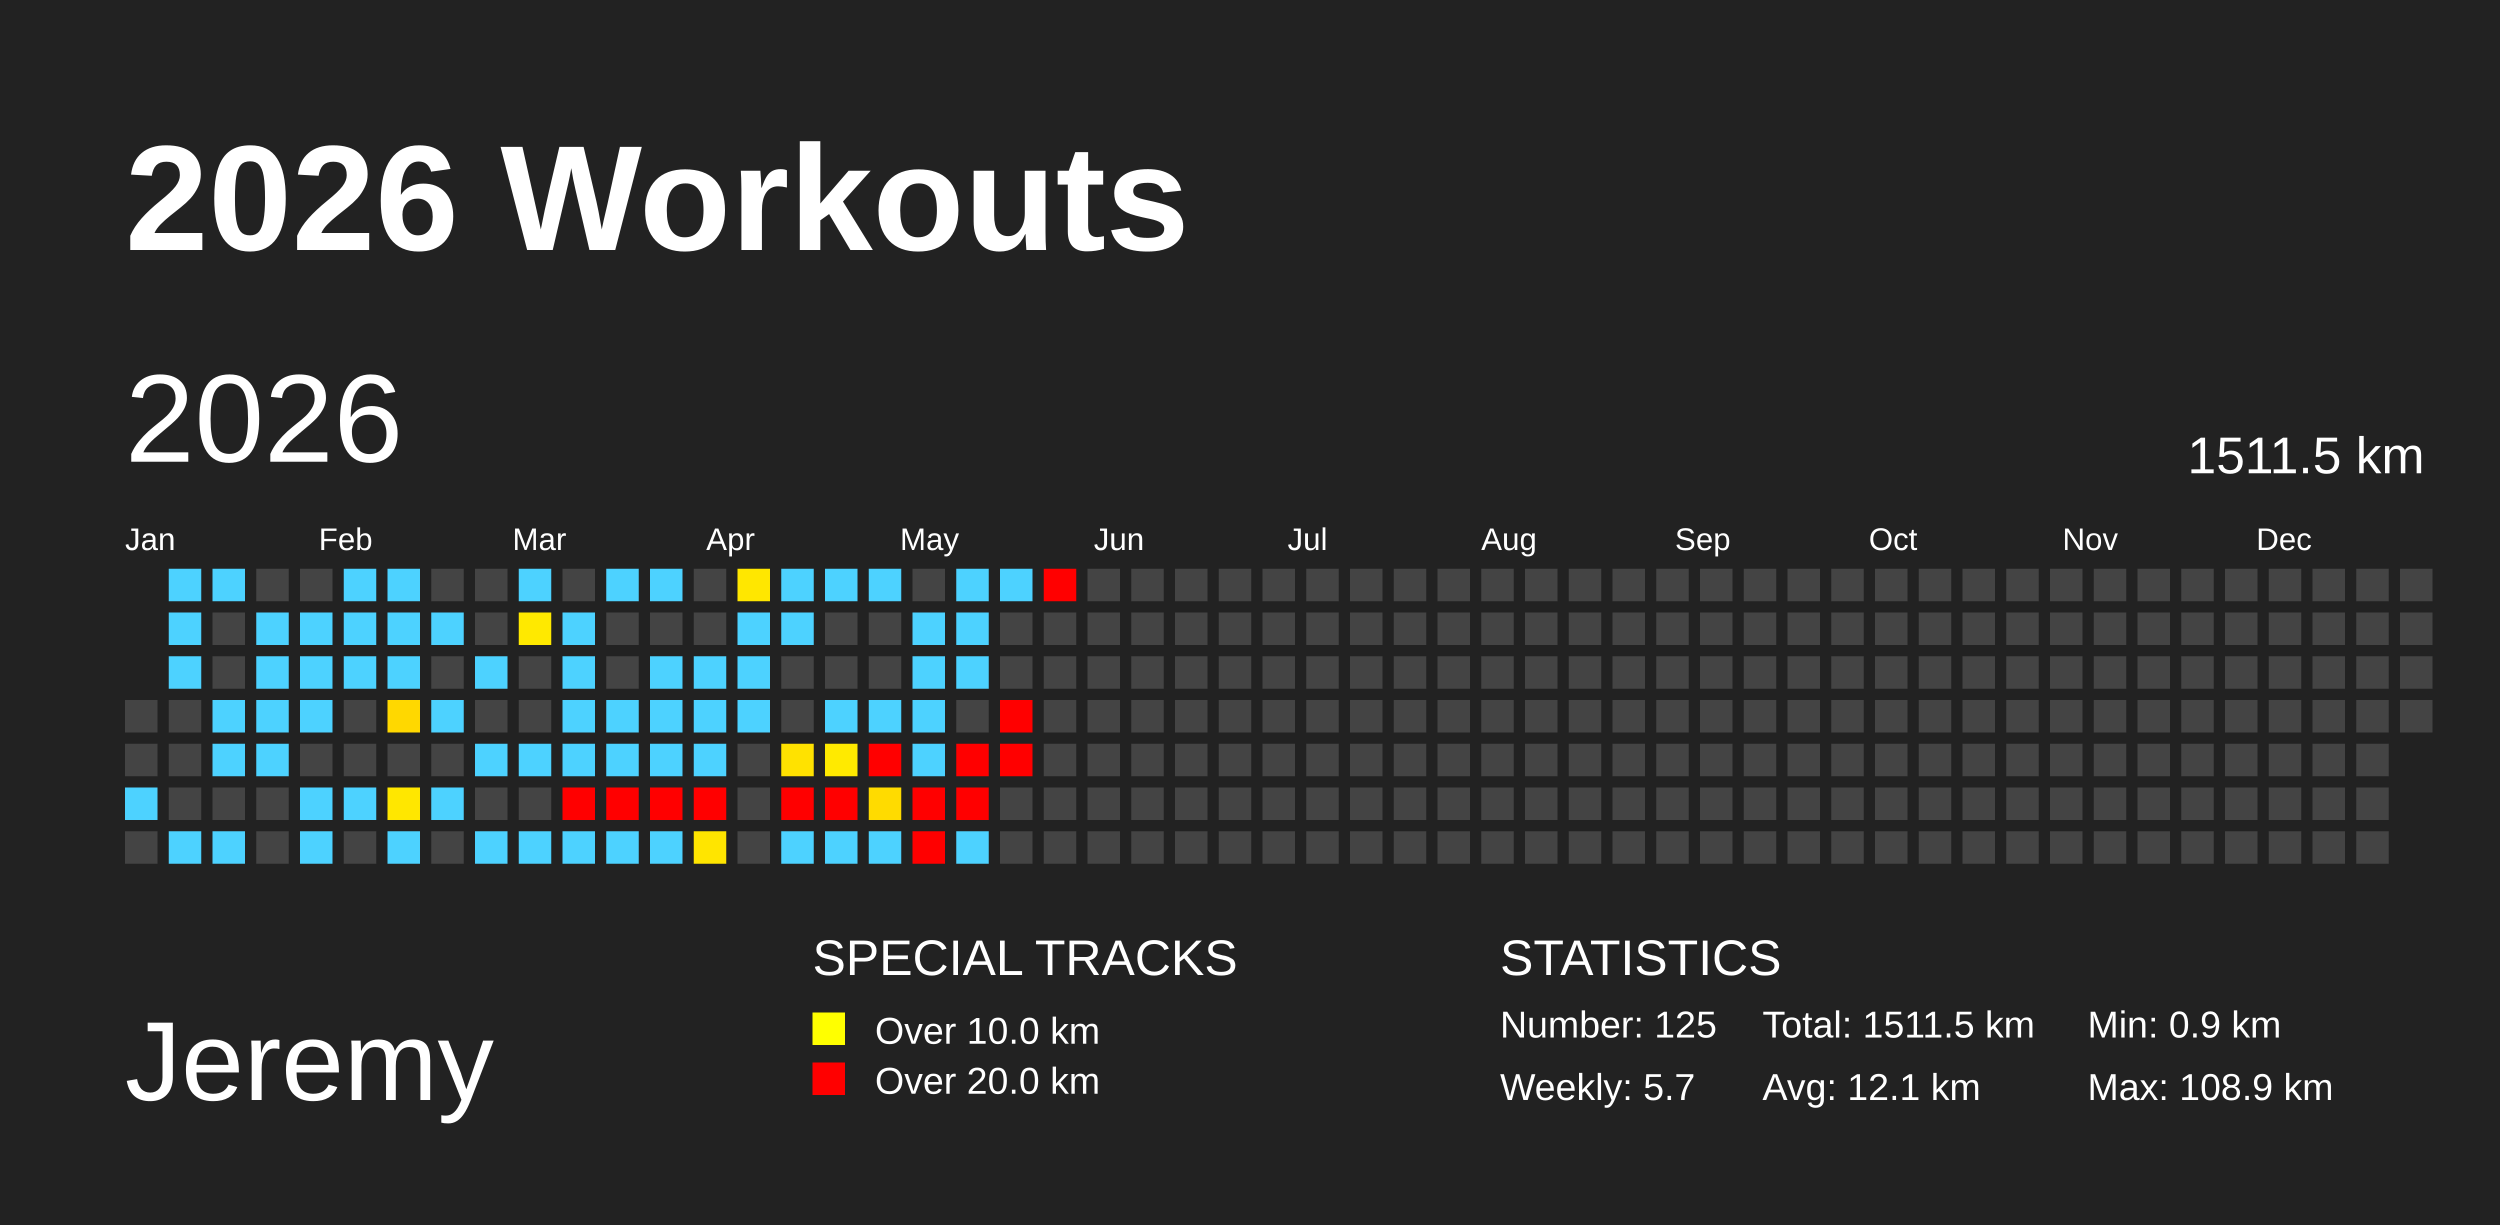
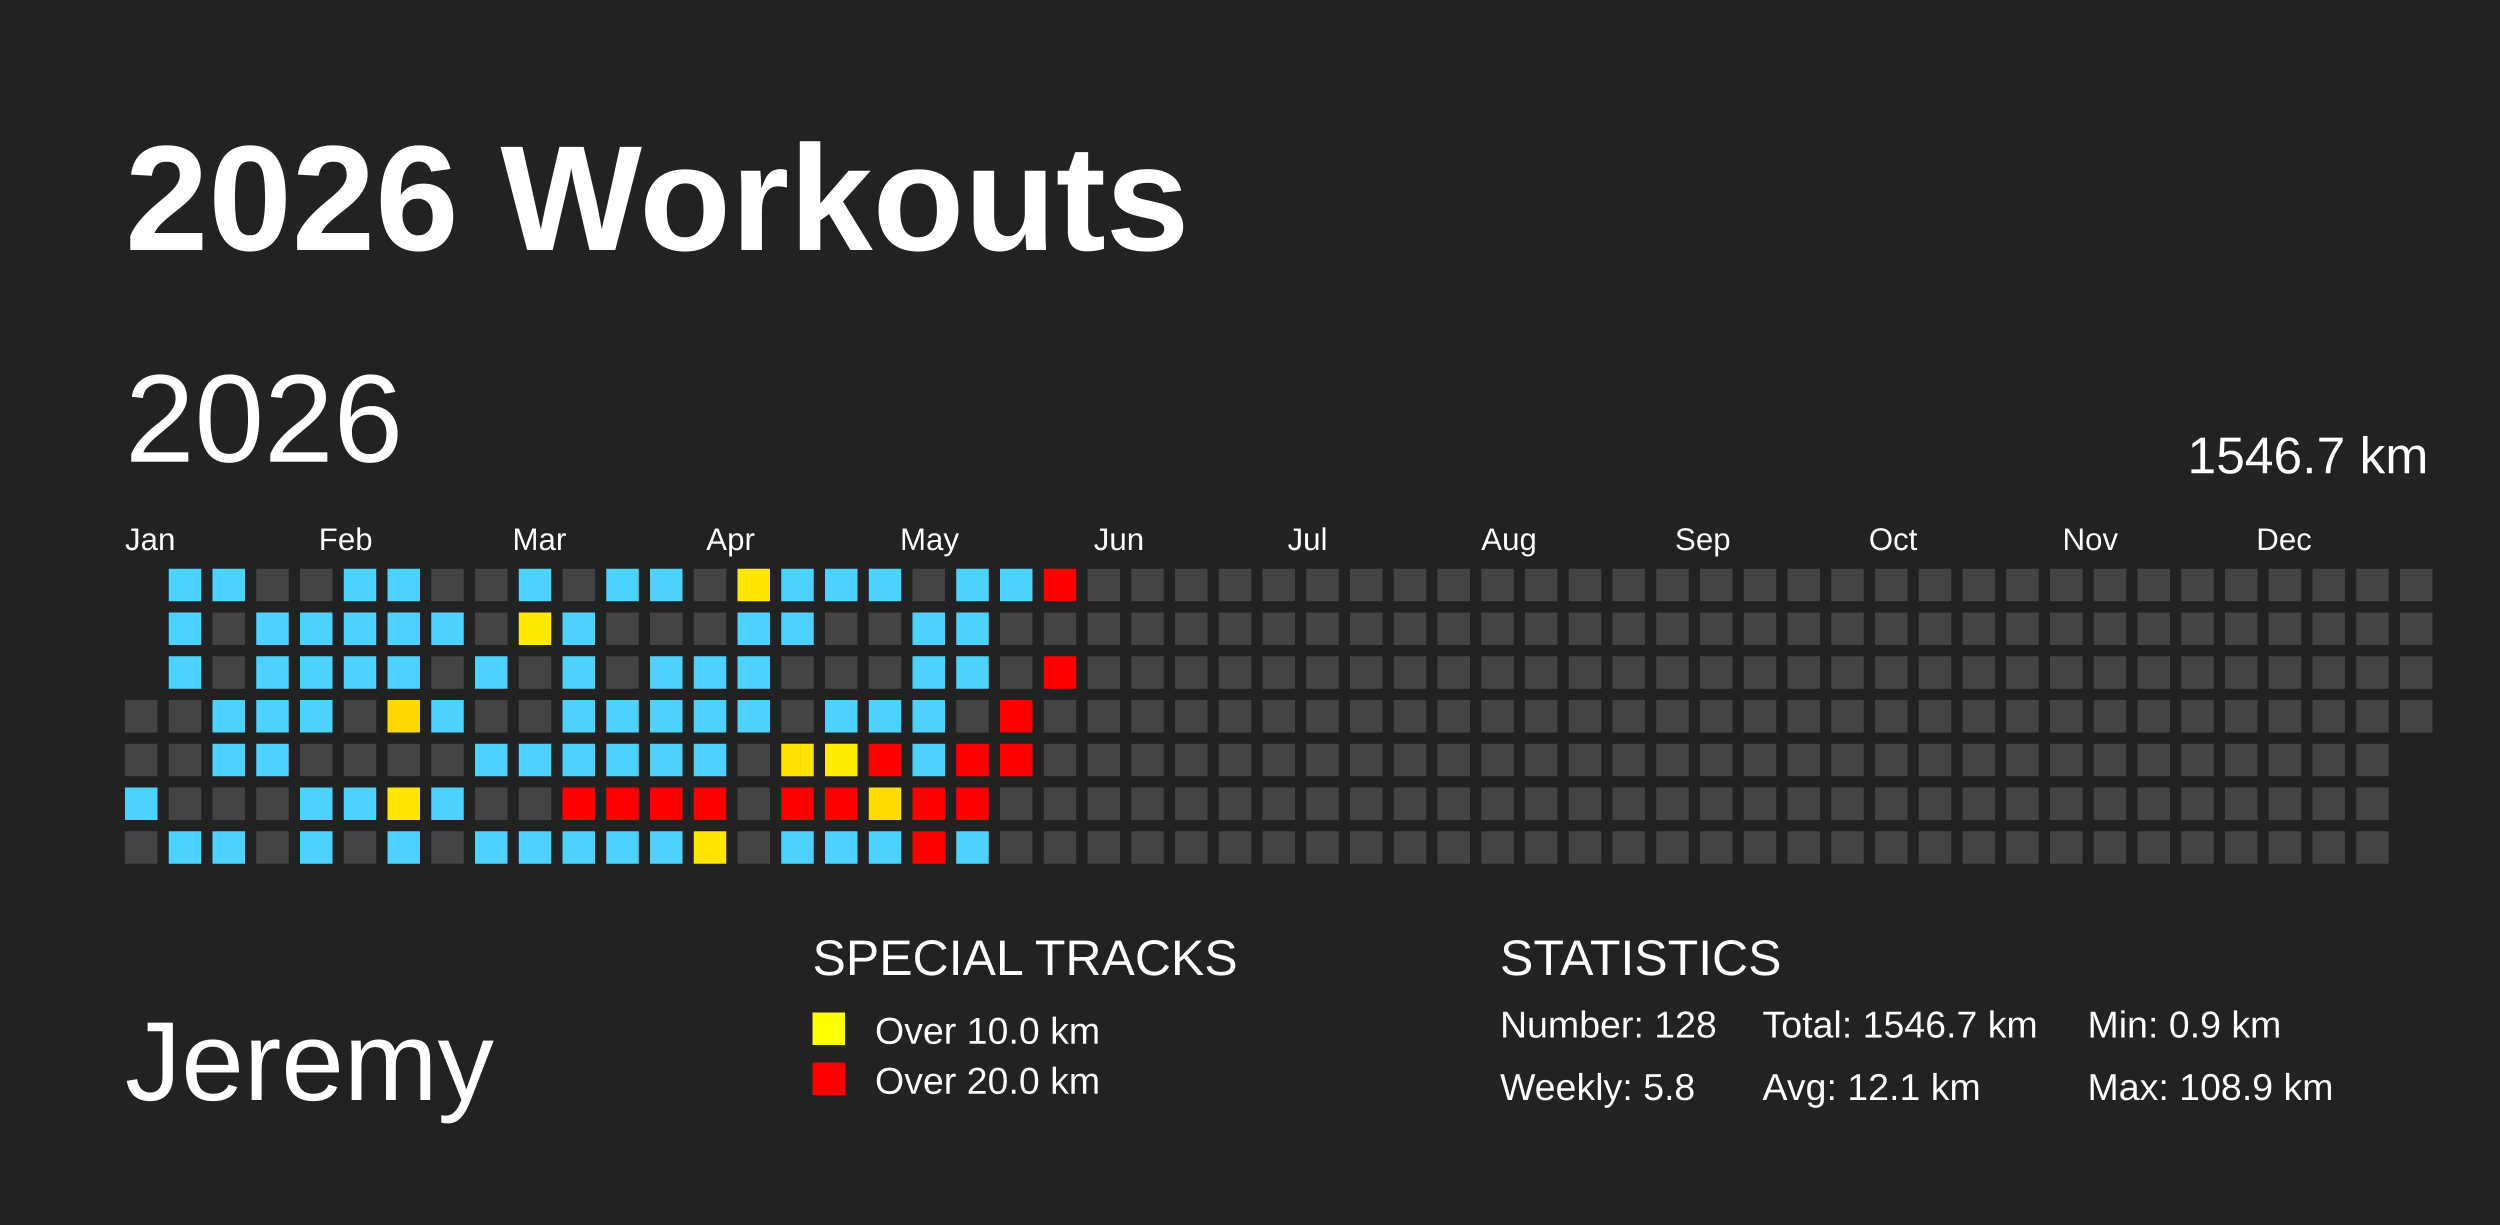
<svg xmlns="http://www.w3.org/2000/svg" baseProfile="full" height="98mm" version="1.1" viewBox="0,0,200,98" width="200mm">
  <defs />
  <rect fill="#222222" height="98" width="200" x="0" y="0" />
  <text fill="#FFFFFF" style="font-size:12px; font-family:Arial; font-weight:bold;" x="10" y="20">2026 Workouts</text>
  <text fill="#FFFFFF" style="font-size:9px; font-family:Arial" x="10" y="88">Jeremy</text>
  <text fill="#FFFFFF" style="font-size:4px; font-family:Arial" x="65" y="78">SPECIAL TRACKS</text>
  <rect fill="yellow" height="2.6" width="2.6" x="65" y="81" />
  <text fill="#FFFFFF" style="font-size:3px; font-family:Arial" x="70" y="83.5">Over 10.0 km</text>
  <rect fill="red" height="2.6" width="2.6" x="65" y="85" />
  <text fill="#FFFFFF" style="font-size:3px; font-family:Arial" x="70" y="87.5">Over 20.0 km</text>
  <text fill="#FFFFFF" style="font-size:4px; font-family:Arial" x="120" y="78">STATISTICS</text>
-   <text fill="#FFFFFF" style="font-size:3px; font-family:Arial" x="120" y="83">Number: 125</text>
-   <text fill="#FFFFFF" style="font-size:3px; font-family:Arial" x="120" y="88">Weekly: 5.7</text>
-   <text fill="#FFFFFF" style="font-size:3px; font-family:Arial" x="141" y="83">Total: 1511.5 km</text>
+   <text fill="#FFFFFF" style="font-size:3px; font-family:Arial" x="120" y="83">Number: 128</text>
+   <text fill="#FFFFFF" style="font-size:3px; font-family:Arial" x="120" y="88">Weekly: 5.8</text>
+   <text fill="#FFFFFF" style="font-size:3px; font-family:Arial" x="141" y="83">Total: 1546.7 km</text>
  <text fill="#FFFFFF" style="font-size:3px; font-family:Arial" x="141" y="88">Avg: 12.1 km</text>
  <text fill="#FFFFFF" style="font-size:3px; font-family:Arial" x="167" y="83">Min: 0.9 km</text>
  <text fill="#FFFFFF" style="font-size:3px; font-family:Arial" x="167" y="88">Max: 108.9 km</text>
  <text dominant-baseline="hanging" fill="#FFFFFF" style="font-size:10.0px; font-family:Arial;" x="10" y="30">2026</text>
-   <text dominant-baseline="hanging" fill="#FFFFFF" style="font-size:4.125px; font-family:Arial;" x="175" y="35">1511.5 km</text>
+   <text dominant-baseline="hanging" fill="#FFFFFF" style="font-size:4.125px; font-family:Arial;" x="175" y="35">1546.7 km</text>
  <text fill="#FFFFFF" style="font-size:2.5px; font-family:Arial" x="10.0" y="44">Jan</text>
  <text fill="#FFFFFF" style="font-size:2.5px; font-family:Arial" x="25.5" y="44">Feb</text>
  <text fill="#FFFFFF" style="font-size:2.5px; font-family:Arial" x="41.0" y="44">Mar</text>
  <text fill="#FFFFFF" style="font-size:2.5px; font-family:Arial" x="56.5" y="44">Apr</text>
  <text fill="#FFFFFF" style="font-size:2.5px; font-family:Arial" x="72.0" y="44">May</text>
  <text fill="#FFFFFF" style="font-size:2.5px; font-family:Arial" x="87.5" y="44">Jun</text>
  <text fill="#FFFFFF" style="font-size:2.5px; font-family:Arial" x="103.0" y="44">Jul</text>
  <text fill="#FFFFFF" style="font-size:2.5px; font-family:Arial" x="118.5" y="44">Aug</text>
  <text fill="#FFFFFF" style="font-size:2.5px; font-family:Arial" x="134.0" y="44">Sep</text>
  <text fill="#FFFFFF" style="font-size:2.5px; font-family:Arial" x="149.5" y="44">Oct</text>
  <text fill="#FFFFFF" style="font-size:2.5px; font-family:Arial" x="165.0" y="44">Nov</text>
  <text fill="#FFFFFF" style="font-size:2.5px; font-family:Arial" x="180.5" y="44">Dec</text>
  <rect fill="#444444" height="2.6" width="2.6" x="10.0" y="56.0" />
  <rect fill="#444444" height="2.6" width="2.6" x="10.0" y="59.5" />
  <rect fill="#4dd2ff" height="2.6" width="2.6" x="10.0" y="63.0" />
  <rect fill="#444444" height="2.6" width="2.6" x="10.0" y="66.5" />
  <rect fill="#4dd2ff" height="2.6" width="2.6" x="13.5" y="45.5" />
  <rect fill="#4dd2ff" height="2.6" width="2.6" x="13.5" y="49.0" />
  <rect fill="#4dd2ff" height="2.6" width="2.6" x="13.5" y="52.5" />
  <rect fill="#444444" height="2.6" width="2.6" x="13.5" y="56.0" />
  <rect fill="#444444" height="2.6" width="2.6" x="13.5" y="59.5" />
  <rect fill="#444444" height="2.6" width="2.6" x="13.5" y="63.0" />
  <rect fill="#4dd2ff" height="2.6" width="2.6" x="13.5" y="66.5" />
  <rect fill="#4dd2ff" height="2.6" width="2.6" x="17.0" y="45.5" />
  <rect fill="#444444" height="2.6" width="2.6" x="17.0" y="49.0" />
  <rect fill="#444444" height="2.6" width="2.6" x="17.0" y="52.5" />
  <rect fill="#4dd2ff" height="2.6" width="2.6" x="17.0" y="56.0" />
  <rect fill="#4dd2ff" height="2.6" width="2.6" x="17.0" y="59.5" />
  <rect fill="#444444" height="2.6" width="2.6" x="17.0" y="63.0" />
  <rect fill="#4dd2ff" height="2.6" width="2.6" x="17.0" y="66.5" />
  <rect fill="#444444" height="2.6" width="2.6" x="20.5" y="45.5" />
  <rect fill="#4dd2ff" height="2.6" width="2.6" x="20.5" y="49.0" />
  <rect fill="#4dd2ff" height="2.6" width="2.6" x="20.5" y="52.5" />
  <rect fill="#4dd2ff" height="2.6" width="2.6" x="20.5" y="56.0" />
  <rect fill="#4dd2ff" height="2.6" width="2.6" x="20.5" y="59.5" />
  <rect fill="#444444" height="2.6" width="2.6" x="20.5" y="63.0" />
  <rect fill="#444444" height="2.6" width="2.6" x="20.5" y="66.5" />
  <rect fill="#444444" height="2.6" width="2.6" x="24.0" y="45.5" />
  <rect fill="#4dd2ff" height="2.6" width="2.6" x="24.0" y="49.0" />
  <rect fill="#4dd2ff" height="2.6" width="2.6" x="24.0" y="52.5" />
  <rect fill="#4dd2ff" height="2.6" width="2.6" x="24.0" y="56.0" />
  <rect fill="#444444" height="2.6" width="2.6" x="24.0" y="59.5" />
  <rect fill="#4dd2ff" height="2.6" width="2.6" x="24.0" y="63.0" />
  <rect fill="#4dd2ff" height="2.6" width="2.6" x="24.0" y="66.5" />
  <rect fill="#4dd2ff" height="2.6" width="2.6" x="27.5" y="45.5" />
  <rect fill="#4dd2ff" height="2.6" width="2.6" x="27.5" y="49.0" />
  <rect fill="#4dd2ff" height="2.6" width="2.6" x="27.5" y="52.5" />
  <rect fill="#444444" height="2.6" width="2.6" x="27.5" y="56.0" />
  <rect fill="#444444" height="2.6" width="2.6" x="27.5" y="59.5" />
  <rect fill="#4dd2ff" height="2.6" width="2.6" x="27.5" y="63.0" />
  <rect fill="#444444" height="2.6" width="2.6" x="27.5" y="66.5" />
  <rect fill="#4dd2ff" height="2.6" width="2.6" x="31.0" y="45.5" />
  <rect fill="#4dd2ff" height="2.6" width="2.6" x="31.0" y="49.0" />
  <rect fill="#4dd2ff" height="2.6" width="2.6" x="31.0" y="52.5" />
  <rect fill="#ffd800" height="2.6" width="2.6" x="31.0" y="56.0" />
  <rect fill="#444444" height="2.6" width="2.6" x="31.0" y="59.5" />
  <rect fill="#ffe700" height="2.6" width="2.6" x="31.0" y="63.0" />
  <rect fill="#4dd2ff" height="2.6" width="2.6" x="31.0" y="66.5" />
  <rect fill="#444444" height="2.6" width="2.6" x="34.5" y="45.5" />
  <rect fill="#4dd2ff" height="2.6" width="2.6" x="34.5" y="49.0" />
  <rect fill="#444444" height="2.6" width="2.6" x="34.5" y="52.5" />
  <rect fill="#4dd2ff" height="2.6" width="2.6" x="34.5" y="56.0" />
  <rect fill="#444444" height="2.6" width="2.6" x="34.5" y="59.5" />
  <rect fill="#4dd2ff" height="2.6" width="2.6" x="34.5" y="63.0" />
  <rect fill="#444444" height="2.6" width="2.6" x="34.5" y="66.5" />
  <rect fill="#444444" height="2.6" width="2.6" x="38.0" y="45.5" />
  <rect fill="#444444" height="2.6" width="2.6" x="38.0" y="49.0" />
  <rect fill="#4dd2ff" height="2.6" width="2.6" x="38.0" y="52.5" />
  <rect fill="#444444" height="2.6" width="2.6" x="38.0" y="56.0" />
  <rect fill="#4dd2ff" height="2.6" width="2.6" x="38.0" y="59.5" />
  <rect fill="#444444" height="2.6" width="2.6" x="38.0" y="63.0" />
  <rect fill="#4dd2ff" height="2.6" width="2.6" x="38.0" y="66.5" />
  <rect fill="#4dd2ff" height="2.6" width="2.6" x="41.5" y="45.5" />
  <rect fill="#ffe900" height="2.6" width="2.6" x="41.5" y="49.0" />
  <rect fill="#444444" height="2.6" width="2.6" x="41.5" y="52.5" />
  <rect fill="#444444" height="2.6" width="2.6" x="41.5" y="56.0" />
  <rect fill="#4dd2ff" height="2.6" width="2.6" x="41.5" y="59.5" />
  <rect fill="#444444" height="2.6" width="2.6" x="41.5" y="63.0" />
  <rect fill="#4dd2ff" height="2.6" width="2.6" x="41.5" y="66.5" />
  <rect fill="#444444" height="2.6" width="2.6" x="45.0" y="45.5" />
  <rect fill="#4dd2ff" height="2.6" width="2.6" x="45.0" y="49.0" />
  <rect fill="#4dd2ff" height="2.6" width="2.6" x="45.0" y="52.5" />
  <rect fill="#4dd2ff" height="2.6" width="2.6" x="45.0" y="56.0" />
  <rect fill="#4dd2ff" height="2.6" width="2.6" x="45.0" y="59.5" />
  <rect fill="red" height="2.6" width="2.6" x="45.0" y="63.0" />
  <rect fill="#4dd2ff" height="2.6" width="2.6" x="45.0" y="66.5" />
  <rect fill="#4dd2ff" height="2.6" width="2.6" x="48.5" y="45.5" />
  <rect fill="#444444" height="2.6" width="2.6" x="48.5" y="49.0" />
  <rect fill="#444444" height="2.6" width="2.6" x="48.5" y="52.5" />
  <rect fill="#4dd2ff" height="2.6" width="2.6" x="48.5" y="56.0" />
  <rect fill="#4dd2ff" height="2.6" width="2.6" x="48.5" y="59.5" />
  <rect fill="red" height="2.6" width="2.6" x="48.5" y="63.0" />
  <rect fill="#4dd2ff" height="2.6" width="2.6" x="48.5" y="66.5" />
  <rect fill="#4dd2ff" height="2.6" width="2.6" x="52.0" y="45.5" />
  <rect fill="#444444" height="2.6" width="2.6" x="52.0" y="49.0" />
  <rect fill="#4dd2ff" height="2.6" width="2.6" x="52.0" y="52.5" />
  <rect fill="#4dd2ff" height="2.6" width="2.6" x="52.0" y="56.0" />
  <rect fill="#4dd2ff" height="2.6" width="2.6" x="52.0" y="59.5" />
  <rect fill="red" height="2.6" width="2.6" x="52.0" y="63.0" />
  <rect fill="#4dd2ff" height="2.6" width="2.6" x="52.0" y="66.5" />
  <rect fill="#444444" height="2.6" width="2.6" x="55.5" y="45.5" />
  <rect fill="#444444" height="2.6" width="2.6" x="55.5" y="49.0" />
  <rect fill="#4dd2ff" height="2.6" width="2.6" x="55.5" y="52.5" />
  <rect fill="#4dd2ff" height="2.6" width="2.6" x="55.5" y="56.0" />
  <rect fill="#4dd2ff" height="2.6" width="2.6" x="55.5" y="59.5" />
  <rect fill="red" height="2.6" width="2.6" x="55.5" y="63.0" />
  <rect fill="#ffe500" height="2.6" width="2.6" x="55.5" y="66.5" />
  <rect fill="#ffe700" height="2.6" width="2.6" x="59.0" y="45.5" />
  <rect fill="#4dd2ff" height="2.6" width="2.6" x="59.0" y="49.0" />
  <rect fill="#4dd2ff" height="2.6" width="2.6" x="59.0" y="52.5" />
  <rect fill="#4dd2ff" height="2.6" width="2.6" x="59.0" y="56.0" />
  <rect fill="#444444" height="2.6" width="2.6" x="59.0" y="59.5" />
  <rect fill="#444444" height="2.6" width="2.6" x="59.0" y="63.0" />
  <rect fill="#444444" height="2.6" width="2.6" x="59.0" y="66.5" />
  <rect fill="#4dd2ff" height="2.6" width="2.6" x="62.5" y="45.5" />
  <rect fill="#4dd2ff" height="2.6" width="2.6" x="62.5" y="49.0" />
  <rect fill="#444444" height="2.6" width="2.6" x="62.5" y="52.5" />
  <rect fill="#444444" height="2.6" width="2.6" x="62.5" y="56.0" />
  <rect fill="#ffe200" height="2.6" width="2.6" x="62.5" y="59.5" />
  <rect fill="red" height="2.6" width="2.6" x="62.5" y="63.0" />
  <rect fill="#4dd2ff" height="2.6" width="2.6" x="62.5" y="66.5" />
  <rect fill="#4dd2ff" height="2.6" width="2.6" x="66.0" y="45.5" />
  <rect fill="#444444" height="2.6" width="2.6" x="66.0" y="49.0" />
  <rect fill="#444444" height="2.6" width="2.6" x="66.0" y="52.5" />
  <rect fill="#4dd2ff" height="2.6" width="2.6" x="66.0" y="56.0" />
  <rect fill="#ffea00" height="2.6" width="2.6" x="66.0" y="59.5" />
  <rect fill="red" height="2.6" width="2.6" x="66.0" y="63.0" />
  <rect fill="#4dd2ff" height="2.6" width="2.6" x="66.0" y="66.5" />
  <rect fill="#4dd2ff" height="2.6" width="2.6" x="69.5" y="45.5" />
  <rect fill="#444444" height="2.6" width="2.6" x="69.5" y="49.0" />
  <rect fill="#444444" height="2.6" width="2.6" x="69.5" y="52.5" />
  <rect fill="#4dd2ff" height="2.6" width="2.6" x="69.5" y="56.0" />
  <rect fill="red" height="2.6" width="2.6" x="69.5" y="59.5" />
  <rect fill="#ffdb00" height="2.6" width="2.6" x="69.5" y="63.0" />
  <rect fill="#4dd2ff" height="2.6" width="2.6" x="69.5" y="66.5" />
  <rect fill="#444444" height="2.6" width="2.6" x="73.0" y="45.5" />
  <rect fill="#4dd2ff" height="2.6" width="2.6" x="73.0" y="49.0" />
  <rect fill="#4dd2ff" height="2.6" width="2.6" x="73.0" y="52.5" />
  <rect fill="#4dd2ff" height="2.6" width="2.6" x="73.0" y="56.0" />
  <rect fill="#4dd2ff" height="2.6" width="2.6" x="73.0" y="59.5" />
  <rect fill="red" height="2.6" width="2.6" x="73.0" y="63.0" />
  <rect fill="red" height="2.6" width="2.6" x="73.0" y="66.5" />
  <rect fill="#4dd2ff" height="2.6" width="2.6" x="76.5" y="45.5" />
  <rect fill="#4dd2ff" height="2.6" width="2.6" x="76.5" y="49.0" />
  <rect fill="#4dd2ff" height="2.6" width="2.6" x="76.5" y="52.5" />
  <rect fill="#444444" height="2.6" width="2.6" x="76.5" y="56.0" />
  <rect fill="red" height="2.6" width="2.6" x="76.5" y="59.5" />
  <rect fill="red" height="2.6" width="2.6" x="76.5" y="63.0" />
  <rect fill="#4dd2ff" height="2.6" width="2.6" x="76.5" y="66.5" />
  <rect fill="#4dd2ff" height="2.6" width="2.6" x="80.0" y="45.5" />
  <rect fill="#444444" height="2.6" width="2.6" x="80.0" y="49.0" />
  <rect fill="#444444" height="2.6" width="2.6" x="80.0" y="52.5" />
  <rect fill="red" height="2.6" width="2.6" x="80.0" y="56.0" />
  <rect fill="red" height="2.6" width="2.6" x="80.0" y="59.5" />
  <rect fill="#444444" height="2.6" width="2.6" x="80.0" y="63.0" />
  <rect fill="#444444" height="2.6" width="2.6" x="80.0" y="66.5" />
  <rect fill="red" height="2.6" width="2.6" x="83.5" y="45.5" />
  <rect fill="#444444" height="2.6" width="2.6" x="83.5" y="49.0" />
-   <rect fill="#444444" height="2.6" width="2.6" x="83.5" y="52.5" />
+   <rect fill="red" height="2.6" width="2.6" x="83.5" y="52.5" />
  <rect fill="#444444" height="2.6" width="2.6" x="83.5" y="56.0" />
  <rect fill="#444444" height="2.6" width="2.6" x="83.5" y="59.5" />
  <rect fill="#444444" height="2.6" width="2.6" x="83.5" y="63.0" />
  <rect fill="#444444" height="2.6" width="2.6" x="83.5" y="66.5" />
  <rect fill="#444444" height="2.6" width="2.6" x="87.0" y="45.5" />
  <rect fill="#444444" height="2.6" width="2.6" x="87.0" y="49.0" />
  <rect fill="#444444" height="2.6" width="2.6" x="87.0" y="52.5" />
  <rect fill="#444444" height="2.6" width="2.6" x="87.0" y="56.0" />
  <rect fill="#444444" height="2.6" width="2.6" x="87.0" y="59.5" />
  <rect fill="#444444" height="2.6" width="2.6" x="87.0" y="63.0" />
  <rect fill="#444444" height="2.6" width="2.6" x="87.0" y="66.5" />
  <rect fill="#444444" height="2.6" width="2.6" x="90.5" y="45.5" />
  <rect fill="#444444" height="2.6" width="2.6" x="90.5" y="49.0" />
  <rect fill="#444444" height="2.6" width="2.6" x="90.5" y="52.5" />
  <rect fill="#444444" height="2.6" width="2.6" x="90.5" y="56.0" />
  <rect fill="#444444" height="2.6" width="2.6" x="90.5" y="59.5" />
  <rect fill="#444444" height="2.6" width="2.6" x="90.5" y="63.0" />
  <rect fill="#444444" height="2.6" width="2.6" x="90.5" y="66.5" />
  <rect fill="#444444" height="2.6" width="2.6" x="94.0" y="45.5" />
  <rect fill="#444444" height="2.6" width="2.6" x="94.0" y="49.0" />
  <rect fill="#444444" height="2.6" width="2.6" x="94.0" y="52.5" />
  <rect fill="#444444" height="2.6" width="2.6" x="94.0" y="56.0" />
  <rect fill="#444444" height="2.6" width="2.6" x="94.0" y="59.5" />
  <rect fill="#444444" height="2.6" width="2.6" x="94.0" y="63.0" />
  <rect fill="#444444" height="2.6" width="2.6" x="94.0" y="66.5" />
  <rect fill="#444444" height="2.6" width="2.6" x="97.5" y="45.5" />
  <rect fill="#444444" height="2.6" width="2.6" x="97.5" y="49.0" />
  <rect fill="#444444" height="2.6" width="2.6" x="97.5" y="52.5" />
  <rect fill="#444444" height="2.6" width="2.6" x="97.5" y="56.0" />
  <rect fill="#444444" height="2.6" width="2.6" x="97.5" y="59.5" />
  <rect fill="#444444" height="2.6" width="2.6" x="97.5" y="63.0" />
  <rect fill="#444444" height="2.6" width="2.6" x="97.5" y="66.5" />
  <rect fill="#444444" height="2.6" width="2.6" x="101.0" y="45.5" />
  <rect fill="#444444" height="2.6" width="2.6" x="101.0" y="49.0" />
  <rect fill="#444444" height="2.6" width="2.6" x="101.0" y="52.5" />
  <rect fill="#444444" height="2.6" width="2.6" x="101.0" y="56.0" />
  <rect fill="#444444" height="2.6" width="2.6" x="101.0" y="59.5" />
  <rect fill="#444444" height="2.6" width="2.6" x="101.0" y="63.0" />
  <rect fill="#444444" height="2.6" width="2.6" x="101.0" y="66.5" />
  <rect fill="#444444" height="2.6" width="2.6" x="104.5" y="45.5" />
  <rect fill="#444444" height="2.6" width="2.6" x="104.5" y="49.0" />
  <rect fill="#444444" height="2.6" width="2.6" x="104.5" y="52.5" />
  <rect fill="#444444" height="2.6" width="2.6" x="104.5" y="56.0" />
  <rect fill="#444444" height="2.6" width="2.6" x="104.5" y="59.5" />
  <rect fill="#444444" height="2.6" width="2.6" x="104.5" y="63.0" />
  <rect fill="#444444" height="2.6" width="2.6" x="104.5" y="66.5" />
  <rect fill="#444444" height="2.6" width="2.6" x="108.0" y="45.5" />
  <rect fill="#444444" height="2.6" width="2.6" x="108.0" y="49.0" />
  <rect fill="#444444" height="2.6" width="2.6" x="108.0" y="52.5" />
  <rect fill="#444444" height="2.6" width="2.6" x="108.0" y="56.0" />
  <rect fill="#444444" height="2.6" width="2.6" x="108.0" y="59.5" />
  <rect fill="#444444" height="2.6" width="2.6" x="108.0" y="63.0" />
  <rect fill="#444444" height="2.6" width="2.6" x="108.0" y="66.5" />
  <rect fill="#444444" height="2.6" width="2.6" x="111.5" y="45.5" />
  <rect fill="#444444" height="2.6" width="2.6" x="111.5" y="49.0" />
  <rect fill="#444444" height="2.6" width="2.6" x="111.5" y="52.5" />
  <rect fill="#444444" height="2.6" width="2.6" x="111.5" y="56.0" />
  <rect fill="#444444" height="2.6" width="2.6" x="111.5" y="59.5" />
  <rect fill="#444444" height="2.6" width="2.6" x="111.5" y="63.0" />
  <rect fill="#444444" height="2.6" width="2.6" x="111.5" y="66.5" />
  <rect fill="#444444" height="2.6" width="2.6" x="115.0" y="45.5" />
  <rect fill="#444444" height="2.6" width="2.6" x="115.0" y="49.0" />
  <rect fill="#444444" height="2.6" width="2.6" x="115.0" y="52.5" />
  <rect fill="#444444" height="2.6" width="2.6" x="115.0" y="56.0" />
  <rect fill="#444444" height="2.6" width="2.6" x="115.0" y="59.5" />
  <rect fill="#444444" height="2.6" width="2.6" x="115.0" y="63.0" />
  <rect fill="#444444" height="2.6" width="2.6" x="115.0" y="66.5" />
  <rect fill="#444444" height="2.6" width="2.6" x="118.5" y="45.5" />
  <rect fill="#444444" height="2.6" width="2.6" x="118.5" y="49.0" />
  <rect fill="#444444" height="2.6" width="2.6" x="118.5" y="52.5" />
  <rect fill="#444444" height="2.6" width="2.6" x="118.5" y="56.0" />
  <rect fill="#444444" height="2.6" width="2.6" x="118.5" y="59.5" />
  <rect fill="#444444" height="2.6" width="2.6" x="118.5" y="63.0" />
  <rect fill="#444444" height="2.6" width="2.6" x="118.5" y="66.5" />
  <rect fill="#444444" height="2.6" width="2.6" x="122.0" y="45.5" />
  <rect fill="#444444" height="2.6" width="2.6" x="122.0" y="49.0" />
  <rect fill="#444444" height="2.6" width="2.6" x="122.0" y="52.5" />
  <rect fill="#444444" height="2.6" width="2.6" x="122.0" y="56.0" />
  <rect fill="#444444" height="2.6" width="2.6" x="122.0" y="59.5" />
  <rect fill="#444444" height="2.6" width="2.6" x="122.0" y="63.0" />
  <rect fill="#444444" height="2.6" width="2.6" x="122.0" y="66.5" />
  <rect fill="#444444" height="2.6" width="2.6" x="125.5" y="45.5" />
  <rect fill="#444444" height="2.6" width="2.6" x="125.5" y="49.0" />
  <rect fill="#444444" height="2.6" width="2.6" x="125.5" y="52.5" />
  <rect fill="#444444" height="2.6" width="2.6" x="125.5" y="56.0" />
  <rect fill="#444444" height="2.6" width="2.6" x="125.5" y="59.5" />
  <rect fill="#444444" height="2.6" width="2.6" x="125.5" y="63.0" />
  <rect fill="#444444" height="2.6" width="2.6" x="125.5" y="66.5" />
  <rect fill="#444444" height="2.6" width="2.6" x="129.0" y="45.5" />
  <rect fill="#444444" height="2.6" width="2.6" x="129.0" y="49.0" />
  <rect fill="#444444" height="2.6" width="2.6" x="129.0" y="52.5" />
  <rect fill="#444444" height="2.6" width="2.6" x="129.0" y="56.0" />
  <rect fill="#444444" height="2.6" width="2.6" x="129.0" y="59.5" />
  <rect fill="#444444" height="2.6" width="2.6" x="129.0" y="63.0" />
  <rect fill="#444444" height="2.6" width="2.6" x="129.0" y="66.5" />
  <rect fill="#444444" height="2.6" width="2.6" x="132.5" y="45.5" />
  <rect fill="#444444" height="2.6" width="2.6" x="132.5" y="49.0" />
  <rect fill="#444444" height="2.6" width="2.6" x="132.5" y="52.5" />
  <rect fill="#444444" height="2.6" width="2.6" x="132.5" y="56.0" />
  <rect fill="#444444" height="2.6" width="2.6" x="132.5" y="59.5" />
  <rect fill="#444444" height="2.6" width="2.6" x="132.5" y="63.0" />
  <rect fill="#444444" height="2.6" width="2.6" x="132.5" y="66.5" />
  <rect fill="#444444" height="2.6" width="2.6" x="136.0" y="45.5" />
  <rect fill="#444444" height="2.6" width="2.6" x="136.0" y="49.0" />
  <rect fill="#444444" height="2.6" width="2.6" x="136.0" y="52.5" />
  <rect fill="#444444" height="2.6" width="2.6" x="136.0" y="56.0" />
  <rect fill="#444444" height="2.6" width="2.6" x="136.0" y="59.5" />
  <rect fill="#444444" height="2.6" width="2.6" x="136.0" y="63.0" />
  <rect fill="#444444" height="2.6" width="2.6" x="136.0" y="66.5" />
  <rect fill="#444444" height="2.6" width="2.6" x="139.5" y="45.5" />
  <rect fill="#444444" height="2.6" width="2.6" x="139.5" y="49.0" />
  <rect fill="#444444" height="2.6" width="2.6" x="139.5" y="52.5" />
  <rect fill="#444444" height="2.6" width="2.6" x="139.5" y="56.0" />
  <rect fill="#444444" height="2.6" width="2.6" x="139.5" y="59.5" />
  <rect fill="#444444" height="2.6" width="2.6" x="139.5" y="63.0" />
  <rect fill="#444444" height="2.6" width="2.6" x="139.5" y="66.5" />
  <rect fill="#444444" height="2.6" width="2.6" x="143.0" y="45.5" />
  <rect fill="#444444" height="2.6" width="2.6" x="143.0" y="49.0" />
  <rect fill="#444444" height="2.6" width="2.6" x="143.0" y="52.5" />
  <rect fill="#444444" height="2.6" width="2.6" x="143.0" y="56.0" />
  <rect fill="#444444" height="2.6" width="2.6" x="143.0" y="59.5" />
  <rect fill="#444444" height="2.6" width="2.6" x="143.0" y="63.0" />
  <rect fill="#444444" height="2.6" width="2.6" x="143.0" y="66.5" />
  <rect fill="#444444" height="2.6" width="2.6" x="146.5" y="45.5" />
  <rect fill="#444444" height="2.6" width="2.6" x="146.5" y="49.0" />
  <rect fill="#444444" height="2.6" width="2.6" x="146.5" y="52.5" />
  <rect fill="#444444" height="2.6" width="2.6" x="146.5" y="56.0" />
  <rect fill="#444444" height="2.6" width="2.6" x="146.5" y="59.5" />
  <rect fill="#444444" height="2.6" width="2.6" x="146.5" y="63.0" />
  <rect fill="#444444" height="2.6" width="2.6" x="146.5" y="66.5" />
  <rect fill="#444444" height="2.6" width="2.6" x="150.0" y="45.5" />
  <rect fill="#444444" height="2.6" width="2.6" x="150.0" y="49.0" />
  <rect fill="#444444" height="2.6" width="2.6" x="150.0" y="52.5" />
  <rect fill="#444444" height="2.6" width="2.6" x="150.0" y="56.0" />
  <rect fill="#444444" height="2.6" width="2.6" x="150.0" y="59.5" />
  <rect fill="#444444" height="2.6" width="2.6" x="150.0" y="63.0" />
  <rect fill="#444444" height="2.6" width="2.6" x="150.0" y="66.5" />
  <rect fill="#444444" height="2.6" width="2.6" x="153.5" y="45.5" />
  <rect fill="#444444" height="2.6" width="2.6" x="153.5" y="49.0" />
  <rect fill="#444444" height="2.6" width="2.6" x="153.5" y="52.5" />
  <rect fill="#444444" height="2.6" width="2.6" x="153.5" y="56.0" />
  <rect fill="#444444" height="2.6" width="2.6" x="153.5" y="59.5" />
  <rect fill="#444444" height="2.6" width="2.6" x="153.5" y="63.0" />
  <rect fill="#444444" height="2.6" width="2.6" x="153.5" y="66.5" />
  <rect fill="#444444" height="2.6" width="2.6" x="157.0" y="45.5" />
  <rect fill="#444444" height="2.6" width="2.6" x="157.0" y="49.0" />
  <rect fill="#444444" height="2.6" width="2.6" x="157.0" y="52.5" />
  <rect fill="#444444" height="2.6" width="2.6" x="157.0" y="56.0" />
  <rect fill="#444444" height="2.6" width="2.6" x="157.0" y="59.5" />
  <rect fill="#444444" height="2.6" width="2.6" x="157.0" y="63.0" />
  <rect fill="#444444" height="2.6" width="2.6" x="157.0" y="66.5" />
  <rect fill="#444444" height="2.6" width="2.6" x="160.5" y="45.5" />
  <rect fill="#444444" height="2.6" width="2.6" x="160.5" y="49.0" />
  <rect fill="#444444" height="2.6" width="2.6" x="160.5" y="52.5" />
  <rect fill="#444444" height="2.6" width="2.6" x="160.5" y="56.0" />
  <rect fill="#444444" height="2.6" width="2.6" x="160.5" y="59.5" />
  <rect fill="#444444" height="2.6" width="2.6" x="160.5" y="63.0" />
  <rect fill="#444444" height="2.6" width="2.6" x="160.5" y="66.5" />
  <rect fill="#444444" height="2.6" width="2.6" x="164.0" y="45.5" />
  <rect fill="#444444" height="2.6" width="2.6" x="164.0" y="49.0" />
  <rect fill="#444444" height="2.6" width="2.6" x="164.0" y="52.5" />
  <rect fill="#444444" height="2.6" width="2.6" x="164.0" y="56.0" />
  <rect fill="#444444" height="2.6" width="2.6" x="164.0" y="59.5" />
  <rect fill="#444444" height="2.6" width="2.6" x="164.0" y="63.0" />
  <rect fill="#444444" height="2.6" width="2.6" x="164.0" y="66.5" />
  <rect fill="#444444" height="2.6" width="2.6" x="167.5" y="45.5" />
  <rect fill="#444444" height="2.6" width="2.6" x="167.5" y="49.0" />
  <rect fill="#444444" height="2.6" width="2.6" x="167.5" y="52.5" />
  <rect fill="#444444" height="2.6" width="2.6" x="167.5" y="56.0" />
  <rect fill="#444444" height="2.6" width="2.6" x="167.5" y="59.5" />
  <rect fill="#444444" height="2.6" width="2.6" x="167.5" y="63.0" />
  <rect fill="#444444" height="2.6" width="2.6" x="167.5" y="66.5" />
  <rect fill="#444444" height="2.6" width="2.6" x="171.0" y="45.5" />
  <rect fill="#444444" height="2.6" width="2.6" x="171.0" y="49.0" />
  <rect fill="#444444" height="2.6" width="2.6" x="171.0" y="52.5" />
  <rect fill="#444444" height="2.6" width="2.6" x="171.0" y="56.0" />
  <rect fill="#444444" height="2.6" width="2.6" x="171.0" y="59.5" />
  <rect fill="#444444" height="2.6" width="2.6" x="171.0" y="63.0" />
  <rect fill="#444444" height="2.6" width="2.6" x="171.0" y="66.5" />
  <rect fill="#444444" height="2.6" width="2.6" x="174.5" y="45.5" />
  <rect fill="#444444" height="2.6" width="2.6" x="174.5" y="49.0" />
  <rect fill="#444444" height="2.6" width="2.6" x="174.5" y="52.5" />
  <rect fill="#444444" height="2.6" width="2.6" x="174.5" y="56.0" />
  <rect fill="#444444" height="2.6" width="2.6" x="174.5" y="59.5" />
  <rect fill="#444444" height="2.6" width="2.6" x="174.5" y="63.0" />
  <rect fill="#444444" height="2.6" width="2.6" x="174.5" y="66.5" />
  <rect fill="#444444" height="2.6" width="2.6" x="178.0" y="45.5" />
  <rect fill="#444444" height="2.6" width="2.6" x="178.0" y="49.0" />
  <rect fill="#444444" height="2.6" width="2.6" x="178.0" y="52.5" />
  <rect fill="#444444" height="2.6" width="2.6" x="178.0" y="56.0" />
  <rect fill="#444444" height="2.6" width="2.6" x="178.0" y="59.5" />
  <rect fill="#444444" height="2.6" width="2.6" x="178.0" y="63.0" />
  <rect fill="#444444" height="2.6" width="2.6" x="178.0" y="66.5" />
  <rect fill="#444444" height="2.6" width="2.6" x="181.5" y="45.5" />
  <rect fill="#444444" height="2.6" width="2.6" x="181.5" y="49.0" />
  <rect fill="#444444" height="2.6" width="2.6" x="181.5" y="52.5" />
  <rect fill="#444444" height="2.6" width="2.6" x="181.5" y="56.0" />
  <rect fill="#444444" height="2.6" width="2.6" x="181.5" y="59.5" />
  <rect fill="#444444" height="2.6" width="2.6" x="181.5" y="63.0" />
  <rect fill="#444444" height="2.6" width="2.6" x="181.5" y="66.5" />
  <rect fill="#444444" height="2.6" width="2.6" x="185.0" y="45.5" />
  <rect fill="#444444" height="2.6" width="2.6" x="185.0" y="49.0" />
  <rect fill="#444444" height="2.6" width="2.6" x="185.0" y="52.5" />
  <rect fill="#444444" height="2.6" width="2.6" x="185.0" y="56.0" />
  <rect fill="#444444" height="2.6" width="2.6" x="185.0" y="59.5" />
  <rect fill="#444444" height="2.6" width="2.6" x="185.0" y="63.0" />
  <rect fill="#444444" height="2.6" width="2.6" x="185.0" y="66.5" />
  <rect fill="#444444" height="2.6" width="2.6" x="188.5" y="45.5" />
  <rect fill="#444444" height="2.6" width="2.6" x="188.5" y="49.0" />
  <rect fill="#444444" height="2.6" width="2.6" x="188.5" y="52.5" />
  <rect fill="#444444" height="2.6" width="2.6" x="188.5" y="56.0" />
  <rect fill="#444444" height="2.6" width="2.6" x="188.5" y="59.5" />
  <rect fill="#444444" height="2.6" width="2.6" x="188.5" y="63.0" />
  <rect fill="#444444" height="2.6" width="2.6" x="188.5" y="66.5" />
  <rect fill="#444444" height="2.6" width="2.6" x="192.0" y="45.5" />
  <rect fill="#444444" height="2.6" width="2.6" x="192.0" y="49.0" />
  <rect fill="#444444" height="2.6" width="2.6" x="192.0" y="52.5" />
  <rect fill="#444444" height="2.6" width="2.6" x="192.0" y="56.0" />
</svg>
